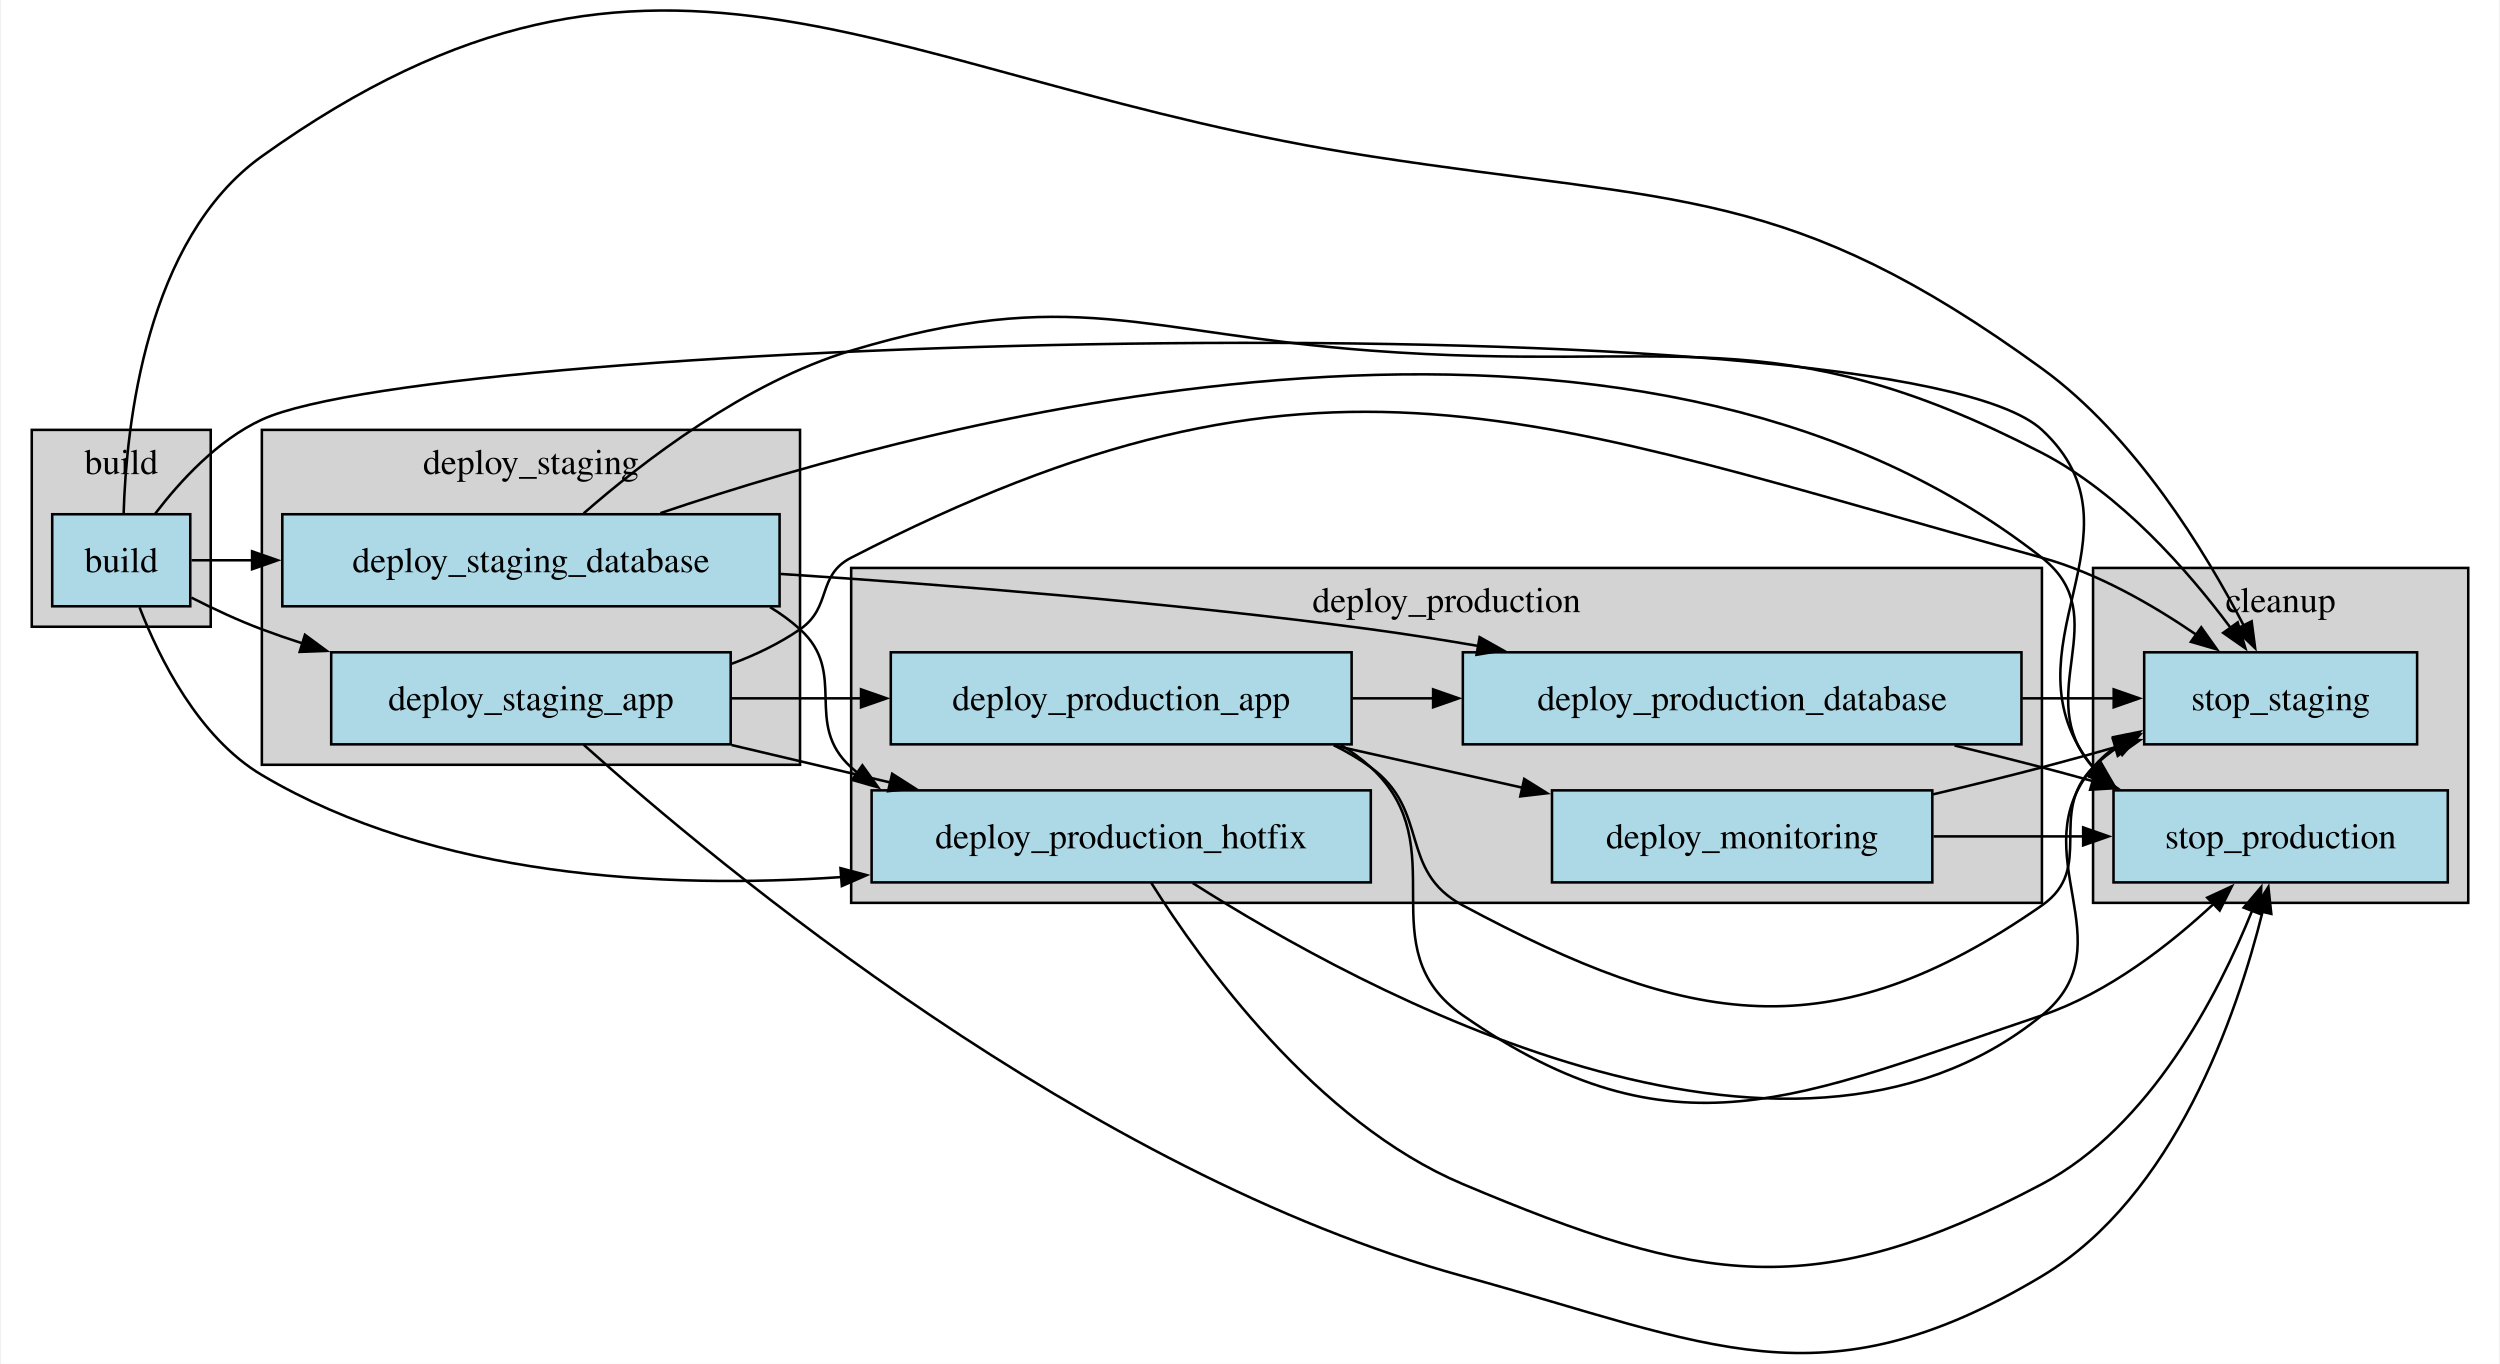
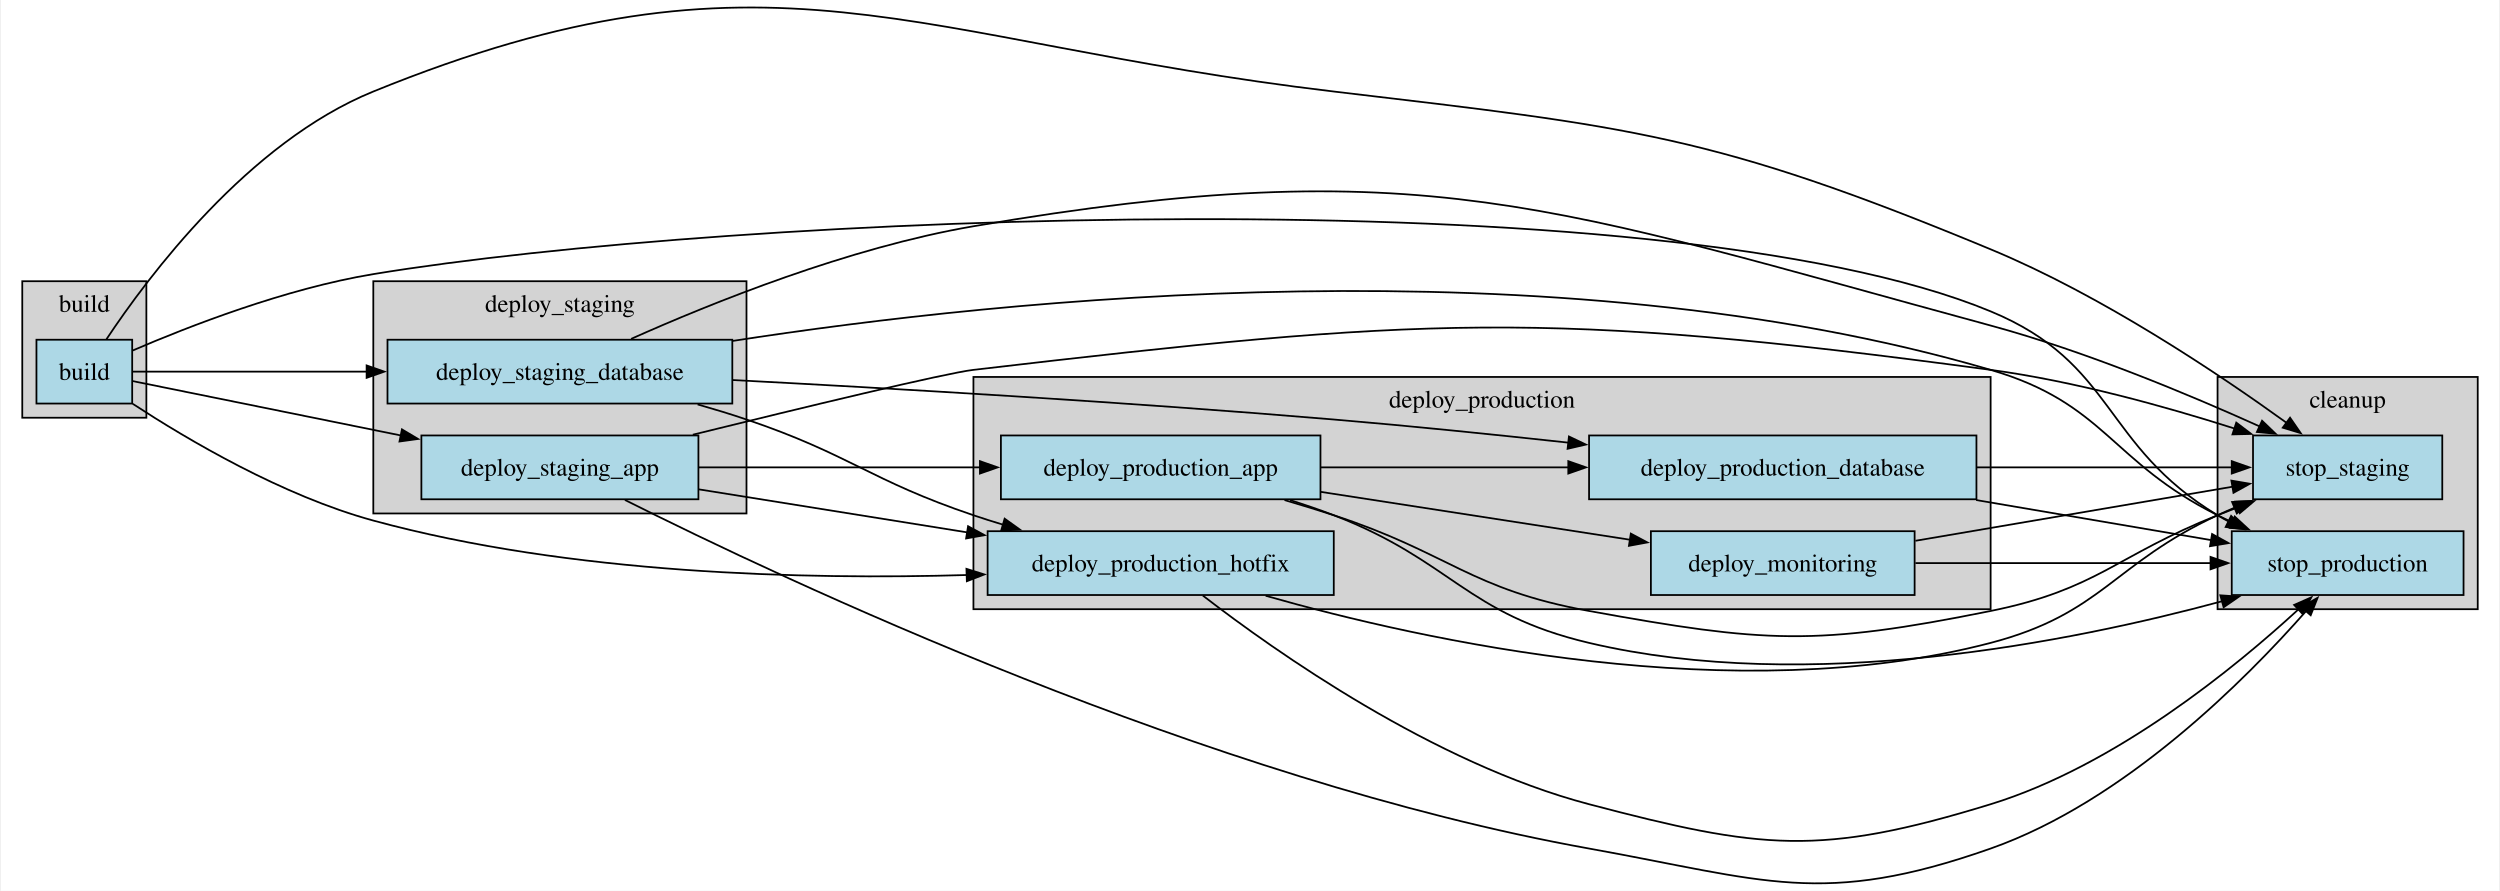
- <svg xmlns="http://www.w3.org/2000/svg" width="977pt" height="533pt" viewBox="0.00 0.00 977.00 533.46">
-   <g id="graph0" class="graph" transform="scale(1 1) rotate(0) translate(4 529.46)">
-     <polygon fill="white" stroke="none" points="-4,4 -4,-529.46 973,-529.46 973,4 -4,4" />
+ <svg xmlns="http://www.w3.org/2000/svg" xmlns:xlink="http://www.w3.org/1999/xlink" width="1409pt" height="502pt" viewBox="0.00 0.00 1409.00 502.40">
+   <g id="graph0" class="graph" transform="scale(1 1) rotate(0) translate(4 498.4)">
+     <polygon fill="white" stroke="none" points="-4,4 -4,-498.4 1405,-498.4 1405,4 -4,4" />
    <g id="clust1" class="cluster">
-       <polygon fill="lightgrey" stroke="black" points="8,-284.32 8,-361.32 78,-361.32 78,-284.32 8,-284.32" />
-       <text text-anchor="middle" x="43" y="-344.02" font-family="Times,serif" font-size="14.00">build</text>
+       <polygon fill="lightgrey" stroke="black" points="8,-262.78 8,-339.78 78,-339.78 78,-262.78 8,-262.78" />
+       <text text-anchor="middle" x="43" y="-322.48" font-family="Times,serif" font-size="14.00">build</text>
    </g>
    <g id="clust2" class="cluster">
-       <polygon fill="lightgrey" stroke="black" points="98,-230.32 98,-361.32 308.5,-361.32 308.5,-230.32 98,-230.32" />
-       <text text-anchor="middle" x="203.25" y="-344.02" font-family="Times,serif" font-size="14.00">deploy_staging</text>
+       <polygon fill="lightgrey" stroke="black" points="206,-208.78 206,-339.78 416.5,-339.78 416.5,-208.78 206,-208.78" />
+       <text text-anchor="middle" x="311.25" y="-322.48" font-family="Times,serif" font-size="14.00">deploy_staging</text>
    </g>
    <g id="clust3" class="cluster">
-       <polygon fill="lightgrey" stroke="black" points="328.5,-176.32 328.5,-307.32 794.25,-307.32 794.25,-176.32 328.5,-176.32" />
-       <text text-anchor="middle" x="561.38" y="-290.02" font-family="Times,serif" font-size="14.00">deploy_production</text>
+       <polygon fill="lightgrey" stroke="black" points="544.5,-154.78 544.5,-285.78 1118.25,-285.78 1118.25,-154.78 544.5,-154.78" />
+       <text text-anchor="middle" x="831.38" y="-268.48" font-family="Times,serif" font-size="14.00">deploy_production</text>
    </g>
    <g id="clust4" class="cluster">
-       <polygon fill="lightgrey" stroke="black" points="814.25,-176.32 814.25,-307.32 961,-307.32 961,-176.32 814.25,-176.32" />
-       <text text-anchor="middle" x="887.62" y="-290.02" font-family="Times,serif" font-size="14.00">cleanup</text>
+       <polygon fill="lightgrey" stroke="black" points="1246.25,-154.78 1246.25,-285.78 1393,-285.78 1393,-154.78 1246.25,-154.78" />
+       <text text-anchor="middle" x="1319.62" y="-268.48" font-family="Times,serif" font-size="14.00">cleanup</text>
    </g>
    <g id="node1" class="node">
-       <polygon fill="lightblue" stroke="black" points="70,-328.32 16,-328.32 16,-292.32 70,-292.32 70,-328.32" />
-       <text text-anchor="middle" x="43" y="-305.64" font-family="Times,serif" font-size="14.00">build</text>
+       <g id="a_node1">
+         <a xlink:title="---&#10;stage: build&#10;script:&#10;- echo &quot;Building application version ${DEPLOY_VERSION}&quot;&#10;- echo &quot;Build artifacts created&quot;&#10;- mkdir -p dist&#10;- echo &quot;app-${DEPLOY_VERSION}&quot; &gt; dist/app.tar.gz&#10;artifacts:&#10;  paths:&#10;  - dist/&#10;  expire_in: 1 hour&#10;">
+           <polygon fill="lightblue" stroke="black" points="70,-306.78 16,-306.78 16,-270.78 70,-270.78 70,-306.78" />
+           <text text-anchor="middle" x="43" y="-284.11" font-family="Times,serif" font-size="14.00">build</text>
+         </a>
+       </g>
    </g>
    <g id="node2" class="node">
-       <polygon fill="lightblue" stroke="black" points="281.38,-274.32 125.12,-274.32 125.12,-238.32 281.38,-238.32 281.38,-274.32" />
-       <text text-anchor="middle" x="203.25" y="-251.64" font-family="Times,serif" font-size="14.00">deploy_staging_app</text>
+       <g id="a_node2">
+         <a xlink:title="---&#10;stage: deploy_staging&#10;resource_group: staging/deployment&#10;environment:&#10;  name: staging&#10;  url: https://staging.example.com&#10;  auto_stop_in: 1 day&#10;  on_stop: stop_staging&#10;script:&#10;- echo &quot;Deploying to staging environment&quot;&#10;- echo &quot;Resource group 'staging/deployment' ensures only one staging deploy at a time&quot;&#10;- sleep 2&#10;- echo &quot;Application deployed to staging&quot;&#10;- echo &quot;Environment URL: https://staging.example.com&quot;&#10;needs:&#10;- build&#10;">
+           <polygon fill="lightblue" stroke="black" points="389.38,-252.78 233.12,-252.78 233.12,-216.78 389.38,-216.78 389.38,-252.78" />
+           <text text-anchor="middle" x="311.25" y="-230.11" font-family="Times,serif" font-size="14.00">deploy_staging_app</text>
+         </a>
+       </g>
    </g>
    <g id="edge1" class="edge">
-       <path fill="none" stroke="black" d="M70.42,-295.72C79.04,-291.33 88.77,-286.77 98,-283.32 103.23,-281.36 108.65,-279.49 114.16,-277.72" />
-       <polygon fill="black" stroke="black" points="114.85,-281.16 123.38,-274.87 112.79,-274.48 114.85,-281.16" />
+       <path fill="none" stroke="black" d="M70.01,-283.5C104.89,-276.43 168.56,-263.52 221.59,-252.76" />
+       <polygon fill="black" stroke="black" points="222.15,-256.22 231.25,-250.8 220.76,-249.36 222.15,-256.22" />
    </g>
    <g id="node3" class="node">
-       <polygon fill="lightblue" stroke="black" points="300.5,-328.32 106,-328.32 106,-292.32 300.5,-292.32 300.5,-328.32" />
-       <text text-anchor="middle" x="203.25" y="-305.64" font-family="Times,serif" font-size="14.00">deploy_staging_database</text>
+       <g id="a_node3">
+         <a xlink:title="---&#10;stage: deploy_staging&#10;resource_group: staging/deployment&#10;environment:&#10;  name: staging&#10;  url: https://staging.example.com&#10;  auto_stop_in: 1 day&#10;script:&#10;- echo &quot;Deploying database migrations to staging&quot;&#10;- echo &quot;Waiting for staging/deployment resource group lock&quot;&#10;- sleep 2&#10;- echo &quot;Database migrations applied to staging&quot;&#10;needs:&#10;- build&#10;when: manual&#10;">
+           <polygon fill="lightblue" stroke="black" points="408.5,-306.78 214,-306.78 214,-270.78 408.5,-270.78 408.5,-306.78" />
+           <text text-anchor="middle" x="311.25" y="-284.11" font-family="Times,serif" font-size="14.00">deploy_staging_database</text>
+         </a>
+       </g>
    </g>
    <g id="edge2" class="edge">
-       <path fill="none" stroke="black" d="M70.49,-310.32C77.6,-310.32 85.76,-310.32 94.44,-310.32" />
-       <polygon fill="black" stroke="black" points="94.18,-313.82 104.18,-310.32 94.18,-306.82 94.18,-313.82" />
+       <path fill="none" stroke="black" d="M70.01,-288.78C100.79,-288.78 153.98,-288.78 202.5,-288.78" />
+       <polygon fill="black" stroke="black" points="202.23,-292.28 212.23,-288.78 202.23,-285.28 202.23,-292.28" />
    </g>
    <g id="node6" class="node">
-       <polygon fill="lightblue" stroke="black" points="531.75,-220.32 336.5,-220.32 336.5,-184.32 531.75,-184.32 531.75,-220.32" />
-       <text text-anchor="middle" x="434.12" y="-197.64" font-family="Times,serif" font-size="14.00">deploy_production_hotfix</text>
+       <g id="a_node6">
+         <a xlink:title="---&#10;stage: deploy_production&#10;resource_group: production/deployment&#10;environment:&#10;  name: production&#10;  url: https://production.example.com&#10;script:&#10;- echo &quot;Deploying emergency hotfix to production&quot;&#10;- echo &quot;Must wait for production/deployment resource group&quot;&#10;- sleep 2&#10;- echo &quot;Hotfix deployed successfully&quot;&#10;when: manual&#10;only:&#10;- hotfix/*&#10;">
+           <polygon fill="lightblue" stroke="black" points="747.75,-198.78 552.5,-198.78 552.5,-162.78 747.75,-162.78 747.75,-198.78" />
+           <text text-anchor="middle" x="650.12" y="-176.11" font-family="Times,serif" font-size="14.00">deploy_production_hotfix</text>
+         </a>
+       </g>
    </g>
    <g id="edge6" class="edge">
-       <path fill="none" stroke="black" d="M50.15,-291.92C57.89,-271.96 73.25,-241 98,-226.32 165.72,-186.14 255.2,-181.66 324.66,-186.4" />
-       <polygon fill="black" stroke="black" points="324.32,-189.89 334.56,-187.16 324.86,-182.91 324.32,-189.89" />
+       <path fill="none" stroke="black" d="M70.34,-270.61C101.25,-250.39 154.8,-218.74 206,-204.78 317.2,-174.46 449.76,-171.38 540.74,-174.06" />
+       <polygon fill="black" stroke="black" points="540.56,-177.55 550.67,-174.38 540.79,-170.56 540.56,-177.55" />
    </g>
    <g id="node8" class="node">
-       <polygon fill="lightblue" stroke="black" points="941,-274.32 834.25,-274.32 834.25,-238.32 941,-238.32 941,-274.32" />
-       <text text-anchor="middle" x="887.62" y="-251.64" font-family="Times,serif" font-size="14.00">stop_staging</text>
+       <g id="a_node8">
+         <a xlink:title="---&#10;stage: cleanup&#10;resource_group: staging/deployment&#10;environment:&#10;  name: staging&#10;  action: stop&#10;script:&#10;- echo &quot;Stopping staging environment&quot;&#10;- echo &quot;Cleaning up staging resources&quot;&#10;- sleep 1&#10;- echo &quot;Staging environment stopped&quot;&#10;when: manual&#10;">
+           <polygon fill="lightblue" stroke="black" points="1373,-252.78 1266.25,-252.78 1266.25,-216.78 1373,-216.78 1373,-252.78" />
+           <text text-anchor="middle" x="1319.62" y="-230.11" font-family="Times,serif" font-size="14.00">stop_staging</text>
+         </a>
+       </g>
    </g>
    <g id="edge9" class="edge">
-       <path fill="none" stroke="black" d="M43.94,-328.67C44.95,-362.88 52.61,-435.86 98,-468.32 254.82,-580.44 341.23,-497.72 531.75,-468.32 652.68,-449.65 695.22,-457.19 794.25,-385.32 830.58,-358.95 858.1,-313.87 873.29,-284.59" />
-       <polygon fill="black" stroke="black" points="876.28,-286.44 877.65,-275.93 870.03,-283.29 876.28,-286.44" />
+       <path fill="none" stroke="black" d="M55.48,-307.04C78.77,-342.13 135.4,-418.05 206,-446.78 429.02,-537.53 508.64,-475.1 747.75,-446.78 915.93,-426.86 961.82,-422.66 1118.25,-357.78 1180.99,-331.76 1246.83,-287.6 1285.23,-259.87" />
+       <polygon fill="black" stroke="black" points="1287.14,-262.81 1293.16,-254.09 1283.01,-257.16 1287.14,-262.81" />
    </g>
    <g id="node9" class="node">
-       <polygon fill="lightblue" stroke="black" points="953,-220.32 822.25,-220.32 822.25,-184.32 953,-184.32 953,-220.32" />
-       <text text-anchor="middle" x="887.62" y="-197.64" font-family="Times,serif" font-size="14.00">stop_production</text>
+       <g id="a_node9">
+         <a xlink:title="---&#10;stage: cleanup&#10;resource_group: production/deployment&#10;environment:&#10;  name: production&#10;  action: stop&#10;script:&#10;- echo &quot;Stopping production environment&quot;&#10;- echo &quot;Cleaning up production resources&quot;&#10;- sleep 2&#10;- echo &quot;Production environment stopped&quot;&#10;when: manual&#10;only:&#10;- master&#10;- main&#10;">
+           <polygon fill="lightblue" stroke="black" points="1385,-198.78 1254.25,-198.78 1254.25,-162.78 1385,-162.78 1385,-198.78" />
+           <text text-anchor="middle" x="1319.62" y="-176.11" font-family="Times,serif" font-size="14.00">stop_production</text>
+         </a>
+       </g>
    </g>
    <g id="edge16" class="edge">
-       <path fill="none" stroke="black" d="M56.32,-328.59C66.02,-341.31 80.74,-357.36 98,-365.32 168.26,-397.7 737.55,-413.95 794.25,-361.32 837.74,-320.95 776.85,-275.38 814.25,-229.32 814.5,-229.01 814.75,-228.72 815,-228.42" />
-       <polygon fill="black" stroke="black" points="817.2,-231.15 822.14,-221.78 812.44,-226.02 817.2,-231.15" />
+       <path fill="none" stroke="black" d="M70.25,-300.69C101.74,-314.25 156.47,-335.6 206,-343.78 406.07,-376.82 930.93,-400.43 1118.25,-322.78 1188.9,-293.5 1180.83,-247.4 1246.25,-207.78 1248.27,-206.56 1250.35,-205.38 1252.47,-204.24" />
+       <polygon fill="black" stroke="black" points="1253.91,-207.43 1261.34,-199.87 1250.82,-201.15 1253.91,-207.43" />
    </g>
    <g id="node4" class="node">
-       <polygon fill="lightblue" stroke="black" points="524.25,-274.32 344,-274.32 344,-238.32 524.25,-238.32 524.25,-274.32" />
-       <text text-anchor="middle" x="434.12" y="-251.64" font-family="Times,serif" font-size="14.00">deploy_production_app</text>
+       <g id="a_node4">
+         <a xlink:title="---&#10;stage: deploy_production&#10;resource_group: production/deployment&#10;environment:&#10;  name: production&#10;  url: https://production.example.com&#10;  auto_stop_in: 30 days&#10;  on_stop: stop_production&#10;script:&#10;- echo &quot;Deploying to production environment&quot;&#10;- echo &quot;Resource group 'production/deployment' ensures safe production deploys&quot;&#10;- sleep 3&#10;- echo &quot;Application deployed to production&quot;&#10;- echo &quot;Environment URL: https://production.example.com&quot;&#10;needs:&#10;- deploy_staging_app&#10;when: manual&#10;only:&#10;- master&#10;- main&#10;">
+           <polygon fill="lightblue" stroke="black" points="740.25,-252.78 560,-252.78 560,-216.78 740.25,-216.78 740.25,-252.78" />
+           <text text-anchor="middle" x="650.12" y="-230.11" font-family="Times,serif" font-size="14.00">deploy_production_app</text>
+         </a>
+       </g>
    </g>
    <g id="edge3" class="edge">
-       <path fill="none" stroke="black" d="M281.74,-256.32C298.12,-256.32 315.63,-256.32 332.72,-256.32" />
-       <polygon fill="black" stroke="black" points="332.36,-259.82 342.36,-256.32 332.36,-252.82 332.36,-259.82" />
+       <path fill="none" stroke="black" d="M389.54,-234.78C436.67,-234.78 497.43,-234.78 548.32,-234.78" />
+       <polygon fill="black" stroke="black" points="548.17,-238.28 558.17,-234.78 548.17,-231.28 548.17,-238.28" />
    </g>
    <g id="edge7" class="edge">
-       <path fill="none" stroke="black" d="M281.74,-238.04C301.74,-233.32 323.44,-228.2 343.99,-223.35" />
-       <polygon fill="black" stroke="black" points="344.54,-226.81 353.47,-221.11 342.93,-220 344.54,-226.81" />
+       <path fill="none" stroke="black" d="M389.54,-222.39C434.41,-215.2 491.63,-206.03 540.93,-198.12" />
+       <polygon fill="black" stroke="black" points="541.48,-201.58 550.8,-196.54 540.37,-194.67 541.48,-201.58" />
    </g>
    <g id="edge10" class="edge">
-       <path fill="none" stroke="black" d="M281.81,-269.84C291.25,-273.35 300.41,-277.76 308.5,-283.32 321.1,-291.98 314.9,-304.32 328.5,-311.32 512.56,-406.04 594.67,-366.23 794.25,-311.32 815.91,-305.36 837.63,-292.84 854.56,-281.25" />
-       <polygon fill="black" stroke="black" points="856.57,-284.11 862.7,-275.47 852.52,-278.41 856.57,-284.11" />
+       <path fill="none" stroke="black" d="M386.23,-253.21C448.09,-268.47 528.68,-287.93 544.5,-289.78 797.78,-319.36 865.53,-323.83 1118.25,-289.78 1165.21,-283.45 1216.73,-269.14 1255.76,-256.7" />
+       <polygon fill="black" stroke="black" points="1256.81,-260.04 1265.25,-253.63 1254.65,-253.38 1256.81,-260.04" />
    </g>
    <g id="edge17" class="edge">
-       <path fill="none" stroke="black" d="M223.91,-238.12C275.42,-191.89 420.49,-70.73 567.75,-30.32 664.83,-3.68 707.85,21.35 794.25,-30.32 846.14,-61.35 870.57,-132.65 880.61,-173.04" />
-       <polygon fill="black" stroke="black" points="877.15,-173.6 882.83,-182.55 883.97,-172.01 877.15,-173.6" />
+       <path fill="none" stroke="black" d="M347.92,-216.4C436.82,-171.74 676.55,-58.42 891.75,-19.78 990.83,-1.99 1023.29,13.64 1118.25,-19.78 1194.05,-46.46 1262.35,-115.26 1296.2,-153.73" />
+       <polygon fill="black" stroke="black" points="1293.49,-155.94 1302.67,-161.21 1298.78,-151.36 1293.49,-155.94" />
    </g>
    <g id="node5" class="node">
-       <polygon fill="lightblue" stroke="black" points="786.25,-274.32 567.75,-274.32 567.75,-238.32 786.25,-238.32 786.25,-274.32" />
-       <text text-anchor="middle" x="677" y="-251.64" font-family="Times,serif" font-size="14.00">deploy_production_database</text>
+       <g id="a_node5">
+         <a xlink:title="---&#10;stage: deploy_production&#10;resource_group: production/deployment&#10;environment:&#10;  name: production&#10;  url: https://production.example.com&#10;  auto_stop_in: 30 days&#10;script:&#10;- echo &quot;Deploying database migrations to production&quot;&#10;- echo &quot;Waiting for production/deployment resource group lock&quot;&#10;- sleep 3&#10;- echo &quot;Database migrations applied to production&quot;&#10;needs:&#10;- deploy_staging_database&#10;- deploy_production_app&#10;when: manual&#10;only:&#10;- master&#10;- main&#10;">
+           <polygon fill="lightblue" stroke="black" points="1110.25,-252.78 891.75,-252.78 891.75,-216.78 1110.25,-216.78 1110.25,-252.78" />
+           <text text-anchor="middle" x="1001" y="-230.11" font-family="Times,serif" font-size="14.00">deploy_production_database</text>
+         </a>
+       </g>
    </g>
    <g id="edge4" class="edge">
-       <path fill="none" stroke="black" d="M300.9,-304.97C366.26,-300.71 454.43,-293.71 531.75,-283.32 545.4,-281.48 559.71,-279.22 573.81,-276.79" />
-       <polygon fill="black" stroke="black" points="574.31,-280.25 583.55,-275.07 573.1,-273.36 574.31,-280.25" />
+       <path fill="none" stroke="black" d="M408.77,-284.04C497.08,-279.4 631.32,-271.62 747.75,-261.78 790.97,-258.13 838.26,-253.29 880.1,-248.72" />
+       <polygon fill="black" stroke="black" points="880.4,-252.21 889.96,-247.64 879.63,-245.25 880.4,-252.21" />
    </g>
    <g id="edge8" class="edge">
-       <path fill="none" stroke="black" d="M296.76,-291.99C300.94,-289.45 304.89,-286.58 308.5,-283.32 327.49,-266.16 309.5,-246.47 328.5,-229.32 329.29,-228.6 330.1,-227.91 330.92,-227.23" />
-       <polygon fill="black" stroke="black" points="332.89,-230.12 339.05,-221.5 328.86,-224.4 332.89,-230.12" />
+       <path fill="none" stroke="black" d="M388.92,-270.29C398.27,-267.63 407.65,-264.78 416.5,-261.78 474.99,-241.99 486.01,-227.55 544.5,-207.78 549.91,-205.95 555.52,-204.17 561.2,-202.46" />
+       <polygon fill="black" stroke="black" points="562.1,-205.85 570.72,-199.68 560.14,-199.13 562.1,-205.85" />
    </g>
    <g id="edge11" class="edge">
-       <path fill="none" stroke="black" d="M223.87,-328.66C246.88,-348.79 287.16,-379.91 328.5,-392.32 415.02,-418.29 441.67,-399.14 531.75,-392.32 649.43,-383.4 689.46,-406.6 794.25,-352.32 825.02,-336.38 851.42,-306.21 868.02,-283.93" />
-       <polygon fill="black" stroke="black" points="870.83,-286.02 873.84,-275.86 865.15,-281.92 870.83,-286.02" />
+       <path fill="none" stroke="black" d="M351.42,-307.25C396.73,-327.5 474.12,-358.72 544.5,-370.78 797.03,-414.05 870.98,-381.87 1118.25,-314.78 1171.68,-300.29 1230.2,-275.86 1270.13,-257.81" />
+       <polygon fill="black" stroke="black" points="1271.35,-261.1 1278.99,-253.76 1268.44,-254.73 1271.35,-261.1" />
    </g>
    <g id="edge18" class="edge">
-       <path fill="none" stroke="black" d="M253.88,-328.75C364.33,-366.25 633.34,-437.7 794.25,-311.32 823.75,-288.15 789.33,-257.36 814.25,-229.32 814.61,-228.92 814.97,-228.52 815.34,-228.13" />
-       <polygon fill="black" stroke="black" points="817.44,-230.94 822.76,-221.77 812.89,-225.62 817.44,-230.94" />
+       <path fill="none" stroke="black" d="M408.7,-306.1C562.46,-329.92 870.99,-362.19 1118.25,-289.78 1183.09,-270.79 1185.81,-237.98 1246.25,-207.78 1248.97,-206.42 1251.77,-205.09 1254.62,-203.8" />
+       <polygon fill="black" stroke="black" points="1255.92,-207.05 1263.72,-199.87 1253.15,-200.62 1255.92,-207.05" />
    </g>
    <g id="edge5" class="edge">
-       <path fill="none" stroke="black" d="M524.48,-256.32C534.91,-256.32 545.68,-256.32 556.44,-256.32" />
-       <polygon fill="black" stroke="black" points="556.12,-259.82 566.12,-256.32 556.12,-252.82 556.12,-259.82" />
+       <path fill="none" stroke="black" d="M740.52,-234.78C782.95,-234.78 834.27,-234.78 880.04,-234.78" />
+       <polygon fill="black" stroke="black" points="880.03,-238.28 890.03,-234.78 880.03,-231.28 880.03,-238.28" />
    </g>
    <g id="node7" class="node">
-       <polygon fill="lightblue" stroke="black" points="751.38,-220.32 602.62,-220.32 602.62,-184.32 751.38,-184.32 751.38,-220.32" />
-       <text text-anchor="middle" x="677" y="-197.64" font-family="Times,serif" font-size="14.00">deploy_monitoring</text>
+       <g id="a_node7">
+         <a xlink:title="---&#10;stage: deploy_production&#10;resource_group: monitoring/deployment&#10;environment:&#10;  name: monitoring&#10;  url: https://monitoring.example.com&#10;  auto_stop_in: 7 days&#10;script:&#10;- echo &quot;Deploying monitoring stack&quot;&#10;- echo &quot;Resource group 'monitoring/deployment' separate from app deployments&quot;&#10;- sleep 1&#10;- echo &quot;Monitoring deployed&quot;&#10;needs:&#10;- deploy_production_app&#10;when: manual&#10;">
+           <polygon fill="lightblue" stroke="black" points="1075.38,-198.78 926.62,-198.78 926.62,-162.78 1075.38,-162.78 1075.38,-198.78" />
+           <text text-anchor="middle" x="1001" y="-176.11" font-family="Times,serif" font-size="14.00">deploy_monitoring</text>
+         </a>
+       </g>
    </g>
    <g id="edge23" class="edge">
-       <path fill="none" stroke="black" d="M517.35,-237.88C541.11,-232.56 567.09,-226.73 591.02,-221.37" />
-       <polygon fill="black" stroke="black" points="591.75,-224.79 600.75,-219.19 590.22,-217.96 591.75,-224.79" />
+       <path fill="none" stroke="black" d="M740.52,-220.94C794.23,-212.63 862.2,-202.11 915.09,-193.92" />
+       <polygon fill="black" stroke="black" points="915.3,-197.43 924.64,-192.44 914.23,-190.52 915.3,-197.43" />
    </g>
    <g id="edge12" class="edge">
-       <path fill="none" stroke="black" d="M517.24,-238C522.35,-235.47 527.24,-232.59 531.75,-229.32 555.1,-212.38 542.32,-188.93 567.75,-175.32 656.51,-127.82 711.63,-117.81 794.25,-175.32 815.26,-189.94 796.17,-211.2 814.25,-229.32 817.22,-232.29 820.55,-234.95 824.1,-237.31" />
-       <polygon fill="black" stroke="black" points="822.2,-240.26 832.62,-242.16 825.66,-234.17 822.2,-240.26" />
+       <path fill="none" stroke="black" d="M719.97,-216.33C729.34,-213.59 738.81,-210.7 747.75,-207.78 812.73,-186.56 824.49,-165.98 891.75,-153.78 990.8,-135.82 1019.58,-133.82 1118.25,-153.78 1178.77,-166.02 1188.87,-184.99 1246.25,-207.78 1250.02,-209.28 1253.92,-210.8 1257.85,-212.32" />
+       <polygon fill="black" stroke="black" points="1256.29,-215.47 1266.88,-215.78 1258.79,-208.93 1256.29,-215.47" />
    </g>
    <g id="edge19" class="edge">
-       <path fill="none" stroke="black" d="M520,-238.08C524.2,-235.52 528.16,-232.62 531.75,-229.32 565.59,-198.18 530,-158.57 567.75,-132.32 650.39,-74.84 698.83,-100.25 794.25,-132.32 820.15,-141.02 844.56,-160.18 861.78,-176.26" />
-       <polygon fill="black" stroke="black" points="858.92,-178.36 868.54,-182.8 863.78,-173.33 858.92,-178.36" />
+       <path fill="none" stroke="black" d="M723.12,-216.31C731.5,-213.68 739.87,-210.82 747.75,-207.78 814.51,-182.04 822.11,-152.22 891.75,-135.78 1015.43,-106.58 1163.75,-136.25 1249,-159.32" />
+       <polygon fill="black" stroke="black" points="1247.81,-162.62 1258.38,-161.9 1249.67,-155.87 1247.81,-162.62" />
    </g>
    <g id="edge13" class="edge">
-       <path fill="none" stroke="black" d="M786.59,-256.32C798.92,-256.32 811.16,-256.32 822.64,-256.32" />
-       <polygon fill="black" stroke="black" points="822.32,-259.82 832.32,-256.32 822.32,-252.82 822.32,-259.82" />
+       <path fill="none" stroke="black" d="M1110.52,-234.78C1158.47,-234.78 1213.19,-234.78 1254.49,-234.78" />
+       <polygon fill="black" stroke="black" points="1254.25,-238.28 1264.25,-234.78 1254.25,-231.28 1254.25,-238.28" />
    </g>
    <g id="edge20" class="edge">
-       <path fill="none" stroke="black" d="M760.07,-237.86C771.57,-235.1 783.23,-232.21 794.25,-229.32 800.83,-227.59 807.65,-225.74 814.46,-223.83" />
-       <polygon fill="black" stroke="black" points="815.02,-227.31 823.69,-221.22 813.11,-220.58 815.02,-227.31" />
+       <path fill="none" stroke="black" d="M1110.08,-216.35C1153.71,-208.91 1203.01,-200.5 1242.73,-193.73" />
+       <polygon fill="black" stroke="black" points="1243.16,-197.2 1252.43,-192.07 1241.99,-190.3 1243.16,-197.2" />
    </g>
    <g id="edge14" class="edge">
-       <path fill="none" stroke="black" d="M462.08,-184.08C527.04,-142.61 694.29,-50.86 794.25,-132.32 828.37,-160.12 785.61,-195.89 814.25,-229.32 817.16,-232.71 820.54,-235.68 824.22,-238.28" />
-       <polygon fill="black" stroke="black" points="822.19,-241.15 832.58,-243.23 825.76,-235.12 822.19,-241.15" />
+       <path fill="none" stroke="black" d="M709.33,-162.36C798.74,-136.91 974.61,-98.15 1118.25,-135.78 1181.39,-152.32 1187.05,-180.29 1246.25,-207.78 1249.37,-209.23 1252.6,-210.66 1255.87,-212.06" />
+       <polygon fill="black" stroke="black" points="1254.45,-215.26 1265.03,-215.84 1257.12,-208.79 1254.45,-215.26" />
    </g>
    <g id="edge21" class="edge">
-       <path fill="none" stroke="black" d="M445.82,-184.22C465.4,-153.12 510.31,-90.53 567.75,-66.32 660.51,-27.21 705.29,-19.2 794.25,-66.32 836.67,-88.78 863.22,-140.42 876.45,-173.21" />
-       <polygon fill="black" stroke="black" points="873.17,-174.45 880.03,-182.53 879.71,-171.94 873.17,-174.45" />
+       <path fill="none" stroke="black" d="M673.92,-162.45C714.68,-130.99 804.04,-67.85 891.75,-44.78 989.1,-19.17 1022.02,-15.21 1118.25,-44.78 1188.57,-66.39 1256.37,-121.99 1292.24,-155.03" />
+       <polygon fill="black" stroke="black" points="1289.44,-157.2 1299.14,-161.47 1294.22,-152.09 1289.44,-157.2" />
    </g>
    <g id="edge15" class="edge">
-       <path fill="none" stroke="black" d="M751.64,-218.76C765.82,-222.11 780.52,-225.72 794.25,-229.32 803.64,-231.78 813.54,-234.52 823.21,-237.27" />
-       <polygon fill="black" stroke="black" points="821.98,-240.56 832.55,-239.97 823.91,-233.83 821.98,-240.56" />
+       <path fill="none" stroke="black" d="M1075.83,-193.37C1130.14,-202.64 1203.21,-215.1 1254.96,-223.92" />
+       <polygon fill="black" stroke="black" points="1254.05,-227.32 1264.49,-225.55 1255.22,-220.42 1254.05,-227.32" />
    </g>
    <g id="edge22" class="edge">
-       <path fill="none" stroke="black" d="M751.85,-202.32C770.86,-202.32 791.36,-202.32 810.5,-202.32" />
-       <polygon fill="black" stroke="black" points="810.38,-205.82 820.38,-202.32 810.38,-198.82 810.38,-205.82" />
+       <path fill="none" stroke="black" d="M1075.83,-180.78C1125.85,-180.78 1191.76,-180.78 1242.29,-180.78" />
+       <polygon fill="black" stroke="black" points="1242.29,-184.28 1252.29,-180.78 1242.29,-177.28 1242.29,-184.28" />
    </g>
  </g>
</svg>
